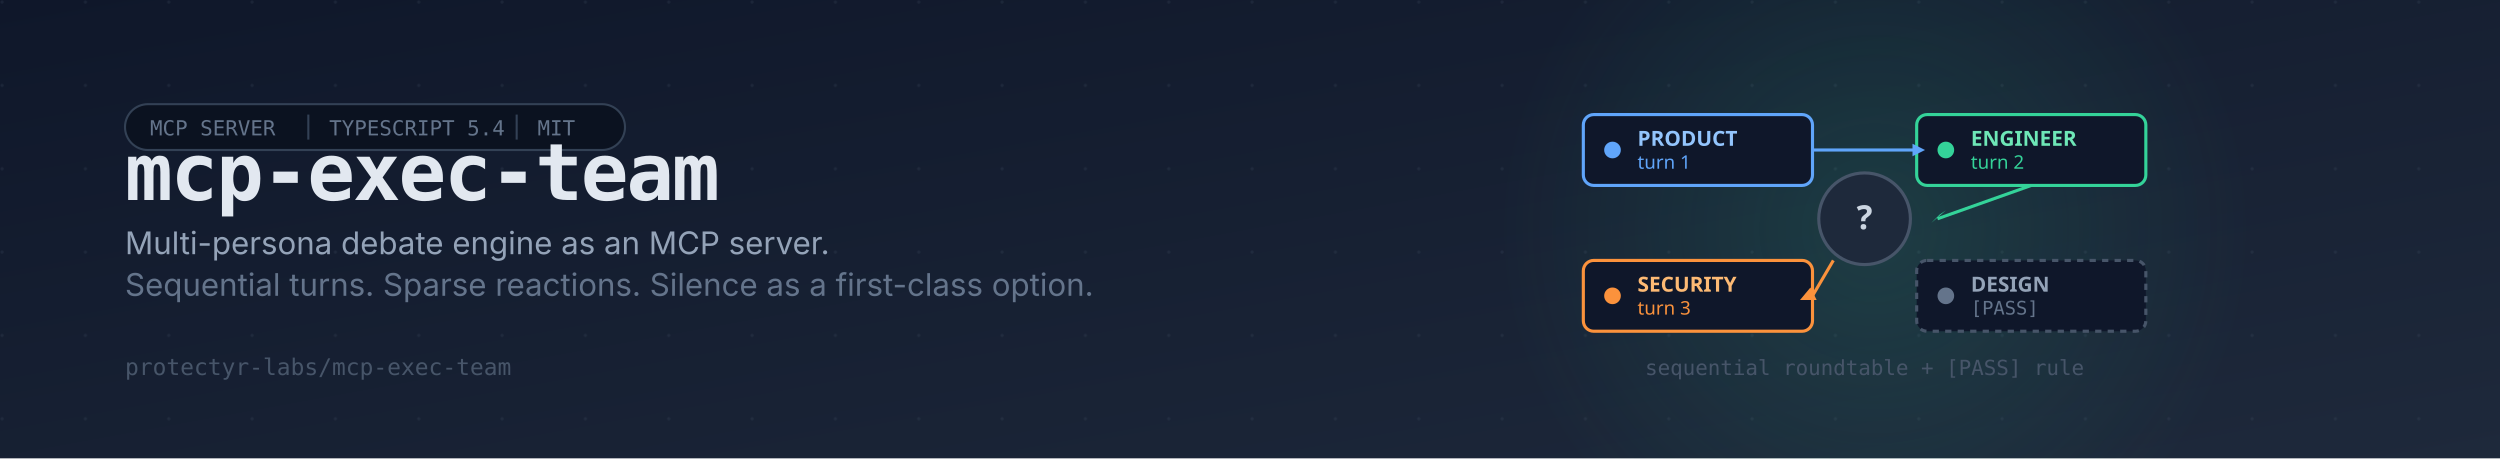
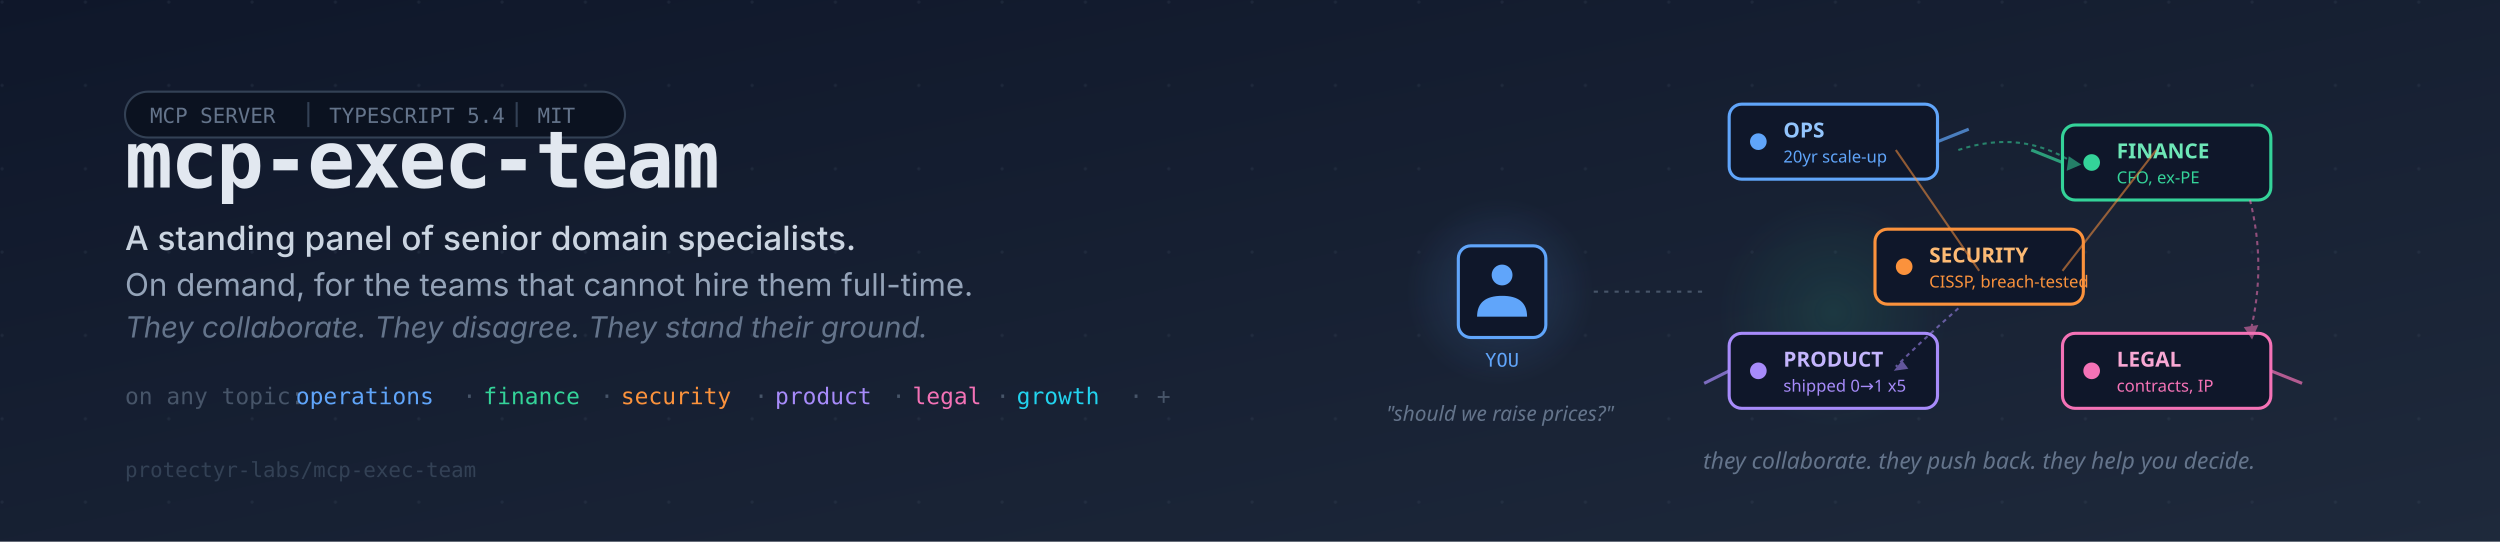
- <svg xmlns="http://www.w3.org/2000/svg" viewBox="0 0 1200 220" role="img" aria-label="mcp-exec-team: multi-persona debate engine as MCP server">
+ <svg xmlns="http://www.w3.org/2000/svg" viewBox="0 0 1200 260" role="img" aria-label="mcp-exec-team: senior domain specialists on demand for small teams">
  <defs>
    <linearGradient id="bg" x1="0" y1="0" x2="1" y2="1">
      <stop offset="0%" stop-color="#0f172a" />
      <stop offset="100%" stop-color="#1e293b" />
    </linearGradient>
    <pattern id="grid" x="0" y="0" width="40" height="40" patternUnits="userSpaceOnUse">
      <circle cx="1" cy="1" r="0.8" fill="#475569" fill-opacity="0.2" />
    </pattern>
-     <radialGradient id="centerGlow" cx="50%" cy="50%" r="50%">
-       <stop offset="0%" stop-color="#34d399" stop-opacity="0.15" />
+     <radialGradient id="userGlow" cx="50%" cy="50%" r="50%">
+       <stop offset="0%" stop-color="#60a5fa" stop-opacity="0.18" />
+       <stop offset="100%" stop-color="#60a5fa" stop-opacity="0" />
+     </radialGradient>
+     <radialGradient id="panelGlow" cx="50%" cy="50%" r="50%">
+       <stop offset="0%" stop-color="#34d399" stop-opacity="0.12" />
      <stop offset="100%" stop-color="#34d399" stop-opacity="0" />
    </radialGradient>
  </defs>
-   <rect width="1200" height="220" fill="url(#bg)" />
-   <rect width="1200" height="220" fill="url(#grid)" />
-   <circle cx="900" cy="110" r="180" fill="url(#centerGlow)" />
-   <g transform="translate(60, 60)">
+   <rect width="1200" height="260" fill="url(#bg)" />
+   <rect width="1200" height="260" fill="url(#grid)" />
+   <g transform="translate(60, 54)">
    <g transform="translate(0, -10)">
      <rect x="0" y="0" width="240" height="22" rx="11" fill="#0b1220" stroke="#334155" stroke-width="1" />
      <text x="12" y="15" font-family="ui-monospace,SFMono-Regular,Menlo,Consolas,monospace" font-size="10" fill="#64748b">MCP SERVER</text>
      <line x1="88" y1="5" x2="88" y2="17" stroke="#334155" stroke-width="1" />
      <text x="98" y="15" font-family="ui-monospace,SFMono-Regular,Menlo,Consolas,monospace" font-size="10" fill="#64748b">TYPESCRIPT 5.4</text>
      <line x1="188" y1="5" x2="188" y2="17" stroke="#334155" stroke-width="1" />
      <text x="198" y="15" font-family="ui-monospace,SFMono-Regular,Menlo,Consolas,monospace" font-size="10" fill="#64748b">MIT</text>
    </g>
    <text x="0" y="36" font-family="ui-monospace,SFMono-Regular,Menlo,Consolas,monospace" font-size="38" font-weight="700" fill="#e2e8f0" letter-spacing="-1">mcp-exec-team</text>
-     <text x="0" y="62" font-family="ui-sans-serif,-apple-system,Segoe UI,sans-serif" font-size="15" fill="#94a3b8" font-weight="400">Multi-persona debate engine as an MCP server.</text>
-     <text x="0" y="82" font-family="ui-sans-serif,-apple-system,Segoe UI,sans-serif" font-size="15" fill="#64748b" font-weight="400">Sequential turns. Sparse reactions. Silence as a first-class option.</text>
-     <text x="0" y="120" font-family="ui-monospace,Menlo,Consolas,monospace" font-size="11" fill="#475569">protectyr-labs/mcp-exec-team</text>
+     <text x="0" y="66" font-family="ui-sans-serif,-apple-system,Segoe UI,sans-serif" font-size="16" fill="#cbd5e1" font-weight="500">A standing panel of senior domain specialists.</text>
+     <text x="0" y="88" font-family="ui-sans-serif,-apple-system,Segoe UI,sans-serif" font-size="15" fill="#94a3b8" font-weight="400">On demand, for the teams that cannot hire them full-time.</text>
+     <text x="0" y="108" font-family="ui-sans-serif,-apple-system,Segoe UI,sans-serif" font-size="14" fill="#64748b" font-weight="400" font-style="italic">They collaborate. They disagree. They stand their ground.</text>
+     <g transform="translate(0, 140)">
+       <text x="0" y="0" font-family="ui-monospace,Menlo,Consolas,monospace" font-size="11" fill="#475569">on any topic:</text>
+       <text x="82" y="0" font-family="ui-monospace,Menlo,Consolas,monospace" font-size="11" fill="#60a5fa">operations</text>
+       <text x="162" y="0" font-family="ui-monospace,Menlo,Consolas,monospace" font-size="11" fill="#475569">·</text>
+       <text x="172" y="0" font-family="ui-monospace,Menlo,Consolas,monospace" font-size="11" fill="#34d399">finance</text>
+       <text x="228" y="0" font-family="ui-monospace,Menlo,Consolas,monospace" font-size="11" fill="#475569">·</text>
+       <text x="238" y="0" font-family="ui-monospace,Menlo,Consolas,monospace" font-size="11" fill="#fb923c">security</text>
+       <text x="302" y="0" font-family="ui-monospace,Menlo,Consolas,monospace" font-size="11" fill="#475569">·</text>
+       <text x="312" y="0" font-family="ui-monospace,Menlo,Consolas,monospace" font-size="11" fill="#a78bfa">product</text>
+       <text x="368" y="0" font-family="ui-monospace,Menlo,Consolas,monospace" font-size="11" fill="#475569">·</text>
+       <text x="378" y="0" font-family="ui-monospace,Menlo,Consolas,monospace" font-size="11" fill="#f472b6">legal</text>
+       <text x="418" y="0" font-family="ui-monospace,Menlo,Consolas,monospace" font-size="11" fill="#475569">·</text>
+       <text x="428" y="0" font-family="ui-monospace,Menlo,Consolas,monospace" font-size="11" fill="#22d3ee">growth</text>
+       <text x="482" y="0" font-family="ui-monospace,Menlo,Consolas,monospace" font-size="11" fill="#475569">· +</text>
+     </g>
+     <text x="0" y="175" font-family="ui-monospace,Menlo,Consolas,monospace" font-size="10" fill="#334155">protectyr-labs/mcp-exec-team</text>
  </g>
-   <g transform="translate(720, 45)">
-     <g transform="translate(175, 60)">
-       <circle r="22" fill="#1e293b" stroke="#475569" stroke-width="1.5" />
-       <text x="0" y="5" text-anchor="middle" font-family="ui-sans-serif,Segoe UI,sans-serif" font-size="16" fill="#cbd5e1" font-weight="600">?</text>
+   <g transform="translate(660, 30)">
+     <circle cx="60" cy="110" r="45" fill="url(#userGlow)" />
+     <g transform="translate(40, 88)">
+       <rect x="0" y="0" width="42" height="44" rx="6" fill="#0f172a" stroke="#60a5fa" stroke-width="1.5" />
+       <circle cx="21" cy="14" r="5" fill="#60a5fa" />
+       <path d="M 9 34 Q 9 24 21 24 Q 33 24 33 34 Z" fill="#60a5fa" />
+       <text x="21" y="58" text-anchor="middle" font-family="ui-monospace,Menlo,Consolas,monospace" font-size="9" fill="#60a5fa">YOU</text>
    </g>
-     <g transform="translate(40, 10)">
-       <rect x="0" y="0" width="110" height="34" rx="5" fill="#0f172a" stroke="#60a5fa" stroke-width="1.5" />
-       <circle cx="14" cy="17" r="4" fill="#60a5fa" />
-       <text x="26" y="15" font-family="ui-sans-serif,Segoe UI,sans-serif" font-size="10" fill="#93c5fd" font-weight="600">PRODUCT</text>
-       <text x="26" y="26" font-family="ui-sans-serif,Segoe UI,sans-serif" font-size="9" fill="#60a5fa">turn 1</text>
+     <text x="60" y="172" text-anchor="middle" font-family="ui-sans-serif,Segoe UI,sans-serif" font-size="10" fill="#64748b" font-style="italic">"should we raise prices?"</text>
+     <g stroke="#475569" stroke-width="1" fill="none" stroke-dasharray="2,3">
+       <line x1="105" y1="110" x2="160" y2="110" />
    </g>
-     <g transform="translate(200, 10)">
-       <rect x="0" y="0" width="110" height="34" rx="5" fill="#0f172a" stroke="#34d399" stroke-width="1.5" />
-       <circle cx="14" cy="17" r="4" fill="#34d399" />
-       <text x="26" y="15" font-family="ui-sans-serif,Segoe UI,sans-serif" font-size="10" fill="#6ee7b7" font-weight="600">ENGINEER</text>
-       <text x="26" y="26" font-family="ui-sans-serif,Segoe UI,sans-serif" font-size="9" fill="#34d399">turn 2</text>
+     <g transform="translate(170, 20)">
+       <circle cx="50" cy="100" r="55" fill="url(#panelGlow)" />
+       <rect x="0" y="0" width="100" height="36" rx="6" fill="#0f172a" stroke="#60a5fa" stroke-width="1.5" />
+       <circle cx="14" cy="18" r="4" fill="#60a5fa" />
+       <text x="26" y="16" font-family="ui-sans-serif,Segoe UI,sans-serif" font-size="10" fill="#93c5fd" font-weight="600">OPS</text>
+       <text x="26" y="28" font-family="ui-sans-serif,Segoe UI,sans-serif" font-size="8" fill="#60a5fa">20yr scale-up</text>
+       <path d="M 100 18 L 115 12" stroke="#60a5fa" stroke-width="1.5" opacity="0.7" />
    </g>
-     <g transform="translate(40, 80)">
-       <rect x="0" y="0" width="110" height="34" rx="5" fill="#0f172a" stroke="#fb923c" stroke-width="1.5" />
-       <circle cx="14" cy="17" r="4" fill="#fb923c" />
-       <text x="26" y="15" font-family="ui-sans-serif,Segoe UI,sans-serif" font-size="10" fill="#fdba74" font-weight="600">SECURITY</text>
-       <text x="26" y="26" font-family="ui-sans-serif,Segoe UI,sans-serif" font-size="9" fill="#fb923c">turn 3</text>
+     <g transform="translate(330, 30)">
+       <rect x="0" y="0" width="100" height="36" rx="6" fill="#0f172a" stroke="#34d399" stroke-width="1.5" />
+       <circle cx="14" cy="18" r="4" fill="#34d399" />
+       <text x="26" y="16" font-family="ui-sans-serif,Segoe UI,sans-serif" font-size="10" fill="#6ee7b7" font-weight="600">FINANCE</text>
+       <text x="26" y="28" font-family="ui-sans-serif,Segoe UI,sans-serif" font-size="8" fill="#34d399">CFO, ex-PE</text>
+       <path d="M 0 18 L -15 12" stroke="#34d399" stroke-width="1.5" opacity="0.7" />
    </g>
-     <g transform="translate(200, 80)">
-       <rect x="0" y="0" width="110" height="34" rx="5" fill="#0f172a" stroke="#475569" stroke-width="1.5" stroke-dasharray="3,3" />
-       <circle cx="14" cy="17" r="4" fill="#64748b" />
-       <text x="26" y="15" font-family="ui-sans-serif,Segoe UI,sans-serif" font-size="10" fill="#94a3b8" font-weight="600">DESIGN</text>
-       <text x="26" y="26" font-family="ui-monospace,Menlo,Consolas,monospace" font-size="9" fill="#64748b">[PASS]</text>
+     <g transform="translate(240, 80)">
+       <rect x="0" y="0" width="100" height="36" rx="6" fill="#0f172a" stroke="#fb923c" stroke-width="1.5" />
+       <circle cx="14" cy="18" r="4" fill="#fb923c" />
+       <text x="26" y="16" font-family="ui-sans-serif,Segoe UI,sans-serif" font-size="10" fill="#fdba74" font-weight="600">SECURITY</text>
+       <text x="26" y="28" font-family="ui-sans-serif,Segoe UI,sans-serif" font-size="8" fill="#fb923c">CISSP, breach-tested</text>
    </g>
-     <g fill="none" stroke-width="1.5">
-       <path d="M 150 27 L 200 27" stroke="#60a5fa" />
-       <polygon points="198,24 204,27 198,30" fill="#60a5fa" />
-       <path d="M 255 44 L 210 60" stroke="#34d399" />
-       <polygon points="214,56 207,62 211,58" fill="#34d399" />
-       <path d="M 160 80 L 150 97" stroke="#fb923c" />
-       <polygon points="149,93 144,99 152,99" fill="#fb923c" />
+     <g transform="translate(170, 130)">
+       <rect x="0" y="0" width="100" height="36" rx="6" fill="#0f172a" stroke="#a78bfa" stroke-width="1.5" />
+       <circle cx="14" cy="18" r="4" fill="#a78bfa" />
+       <text x="26" y="16" font-family="ui-sans-serif,Segoe UI,sans-serif" font-size="10" fill="#c4b5fd" font-weight="600">PRODUCT</text>
+       <text x="26" y="28" font-family="ui-sans-serif,Segoe UI,sans-serif" font-size="8" fill="#a78bfa">shipped 0→1 x5</text>
+       <path d="M 0 18 L -12 24" stroke="#a78bfa" stroke-width="1.5" opacity="0.7" />
    </g>
-     <text x="175" y="135" text-anchor="middle" font-family="ui-monospace,Menlo,Consolas,monospace" font-size="10" fill="#475569">sequential roundtable + [PASS] rule</text>
+     <g transform="translate(330, 130)">
+       <rect x="0" y="0" width="100" height="36" rx="6" fill="#0f172a" stroke="#f472b6" stroke-width="1.5" />
+       <circle cx="14" cy="18" r="4" fill="#f472b6" />
+       <text x="26" y="16" font-family="ui-sans-serif,Segoe UI,sans-serif" font-size="10" fill="#f9a8d4" font-weight="600">LEGAL</text>
+       <text x="26" y="28" font-family="ui-sans-serif,Segoe UI,sans-serif" font-size="8" fill="#f472b6">contracts, IP</text>
+       <path d="M 100 18 L 115 24" stroke="#f472b6" stroke-width="1.5" opacity="0.7" />
+     </g>
+     <g fill="none" stroke-width="1" opacity="0.55">
+       <path d="M 280 42 Q 310 32 335 48" stroke="#34d399" stroke-dasharray="2,2" />
+       <polygon points="333,45 339,49 332,52" fill="#34d399" />
+       <path d="M 280 118 Q 262 134 250 146" stroke="#a78bfa" stroke-dasharray="2,2" />
+       <polygon points="253,143 249,148 256,147" fill="#a78bfa" />
+       <path d="M 420 66 Q 428 98 420 130" stroke="#f472b6" stroke-dasharray="2,2" />
+       <polygon points="417,127 421,133 424,126" fill="#f472b6" />
+       <line x1="290" y1="100" x2="250" y2="42" stroke="#fb923c" />
+       <line x1="330" y1="100" x2="375" y2="42" stroke="#fb923c" />
+     </g>
+     <text x="290" y="195" text-anchor="middle" font-family="ui-sans-serif,Segoe UI,sans-serif" font-size="11" fill="#64748b" font-style="italic">they collaborate. they push back. they help you decide.</text>
  </g>
</svg>
